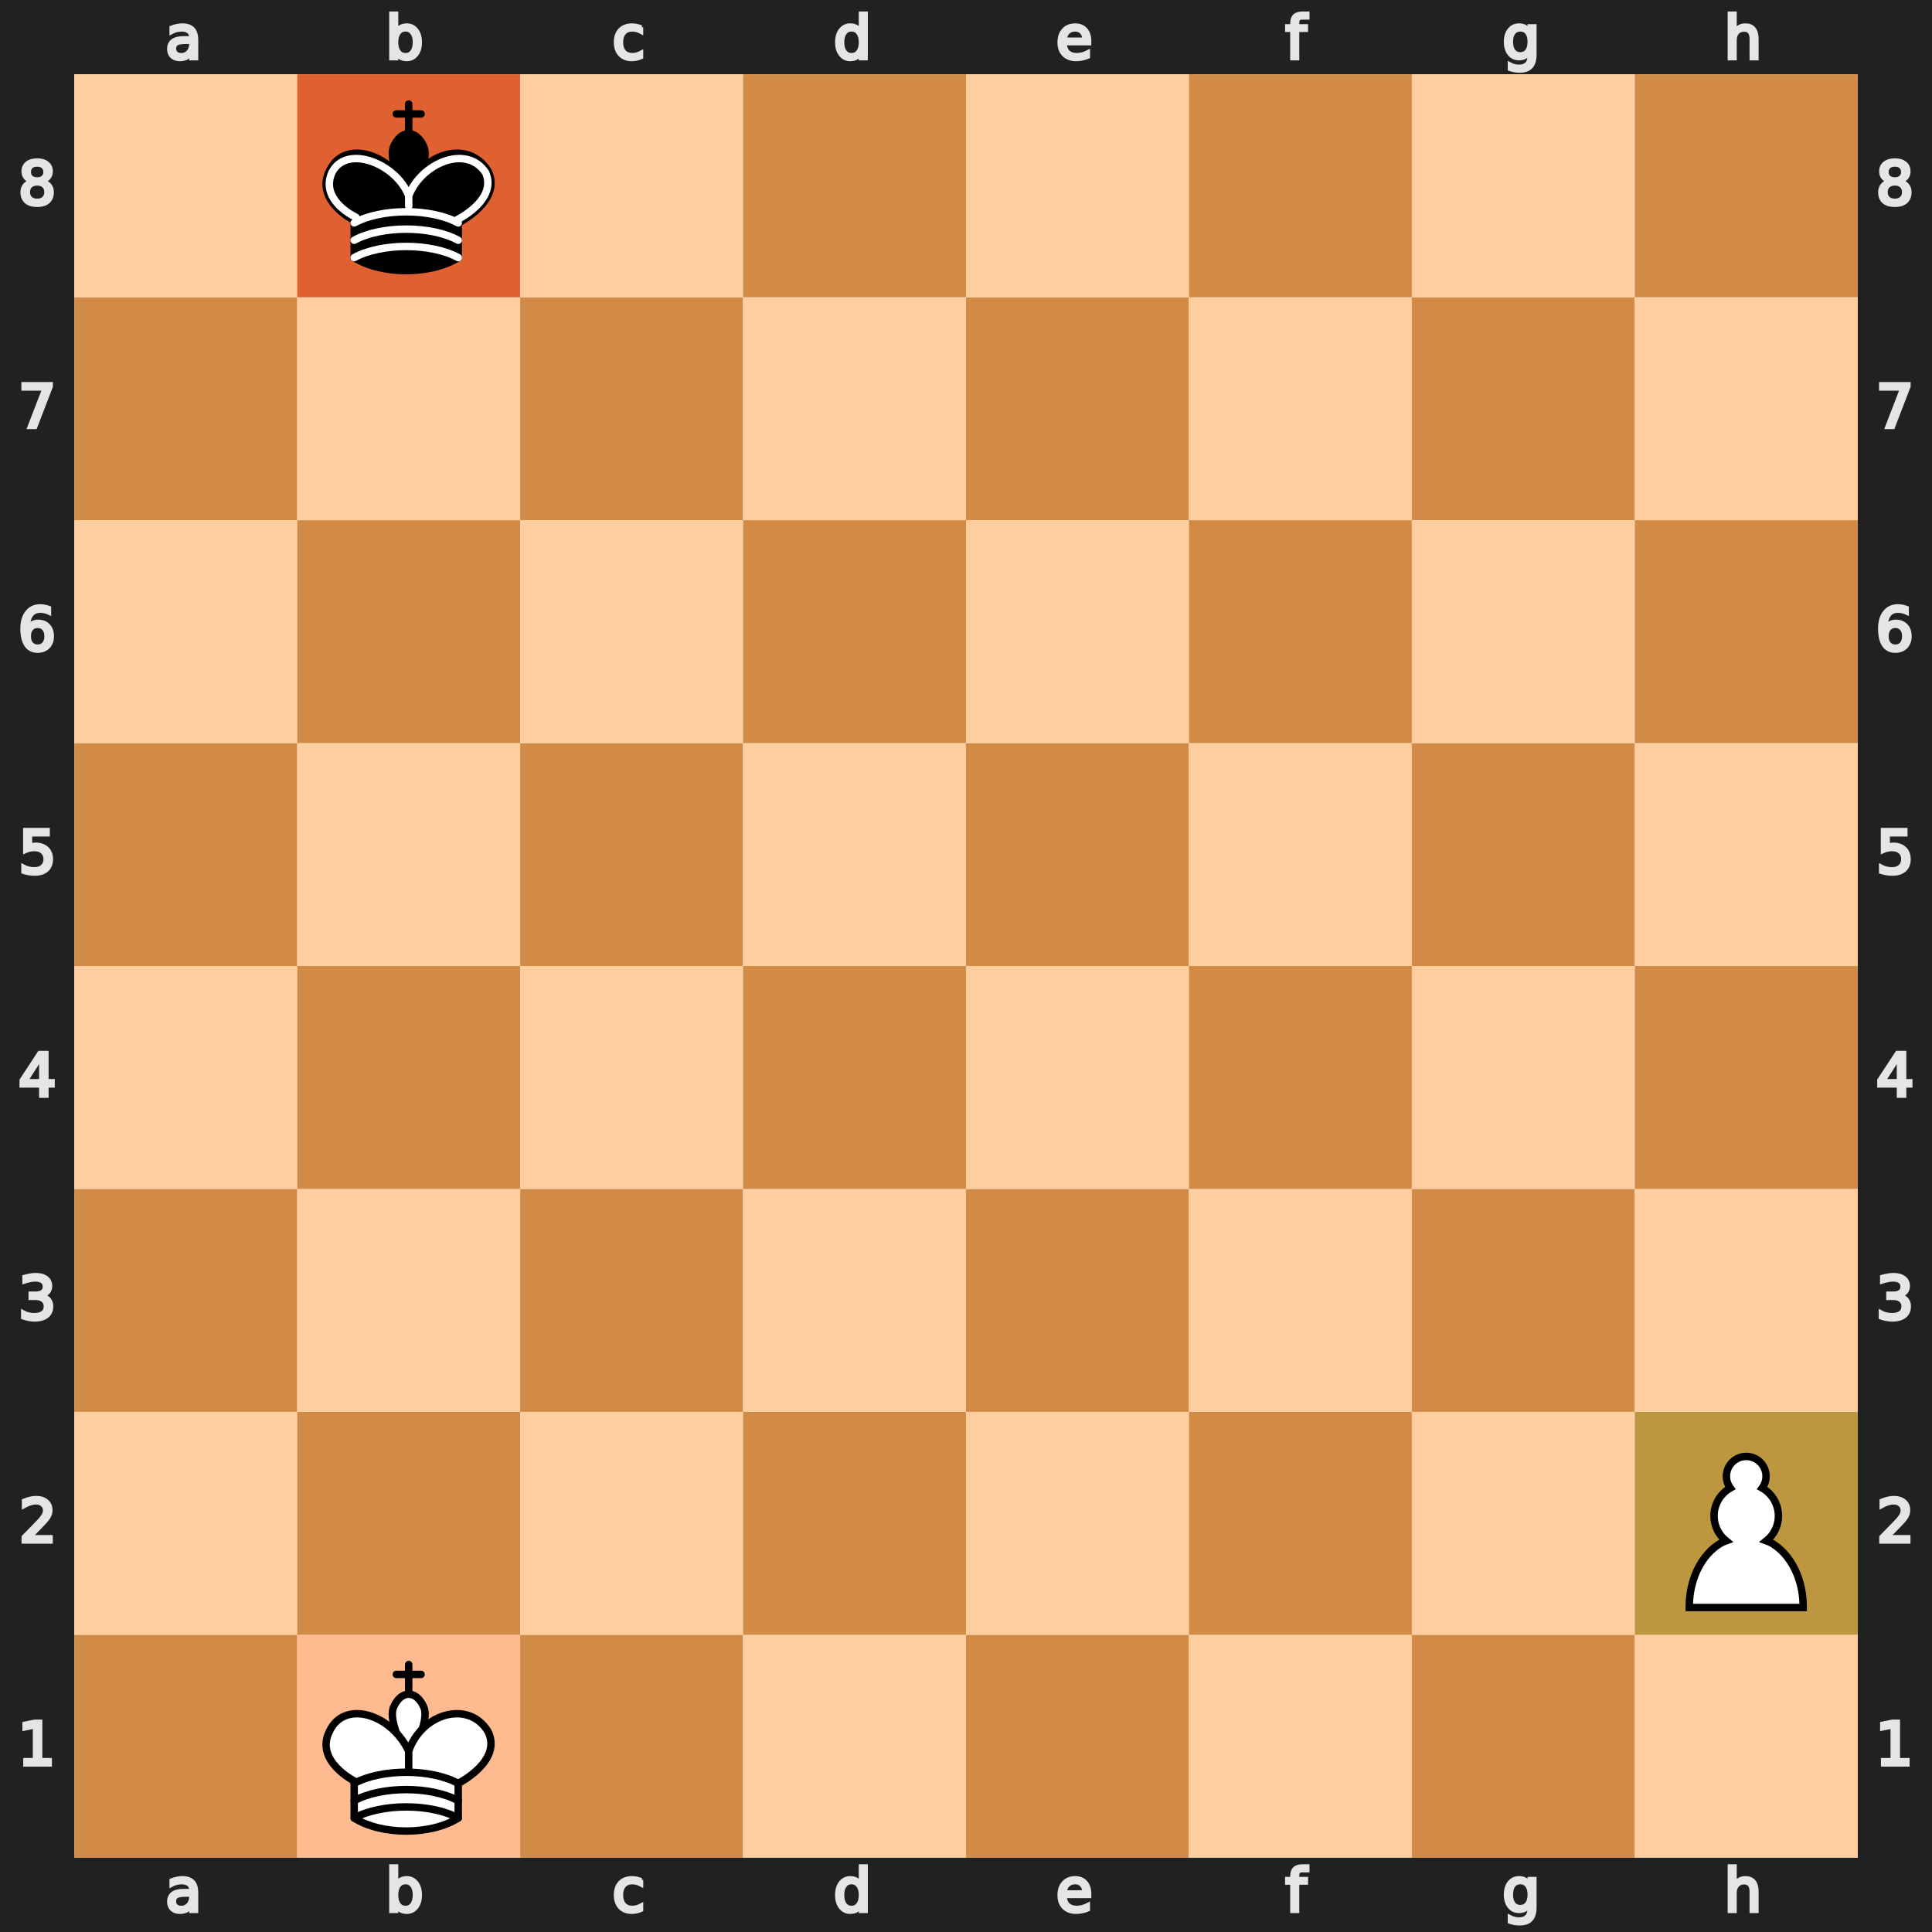
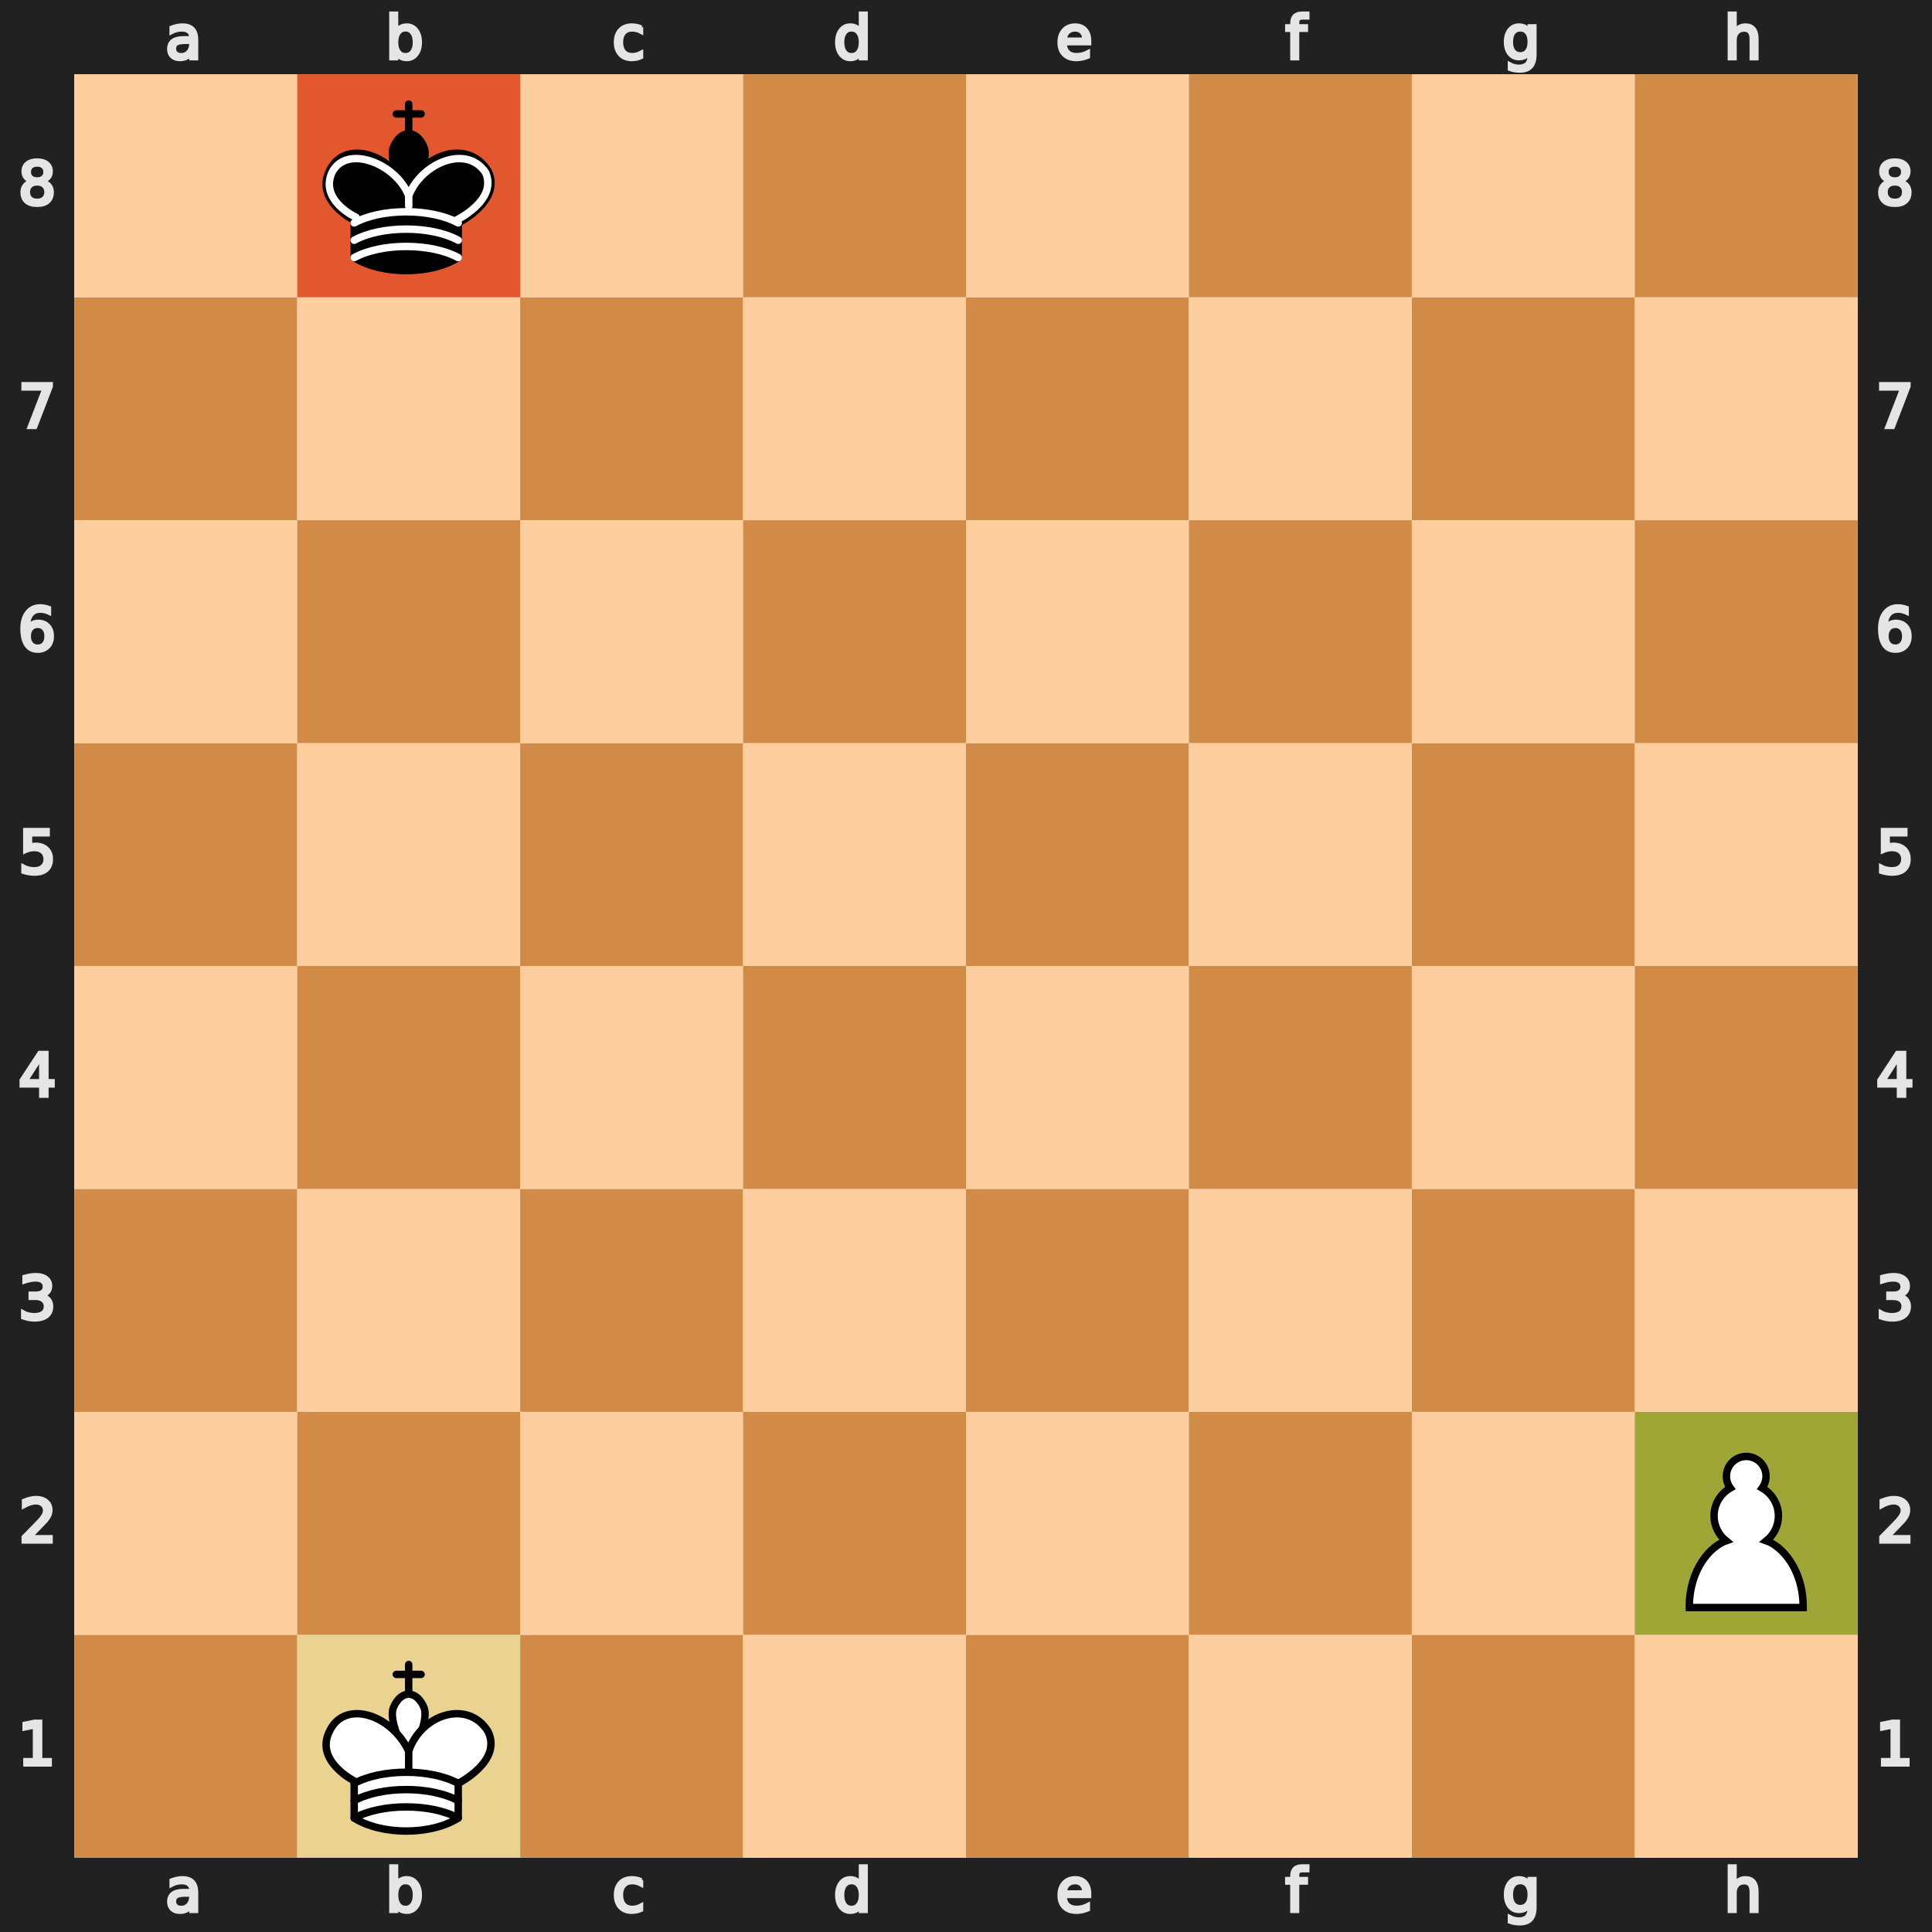
<svg xmlns="http://www.w3.org/2000/svg" xmlns:xlink="http://www.w3.org/1999/xlink" viewBox="0 0 390 390">
  <defs>
    <g id="white-pawn" class="white pawn">
      <path d="M22.5 9c-2.21 0-4 1.79-4 4 0 .89.29 1.71.78 2.38C17.33 16.5 16 18.59 16 21c0 2.03.94 3.84 2.41 5.03-3 1.06-7.41 5.55-7.41 13.47h23c0-7.92-4.41-12.41-7.41-13.47 1.47-1.19 2.41-3 2.41-5.03 0-2.41-1.33-4.5-3.28-5.62.49-.67.78-1.49.78-2.38 0-2.21-1.79-4-4-4z" fill="#fff" stroke="#000" stroke-width="1.5" stroke-linecap="round" />
    </g>
    <g id="white-king" class="white king" fill="none" fill-rule="evenodd" stroke="#000" stroke-width="1.5" stroke-linecap="round" stroke-linejoin="round">
      <path d="M22.5 11.63V6M20 8h5" stroke-linejoin="miter" />
      <path d="M22.5 25s4.5-7.5 3-10.5c0 0-1-2.5-3-2.5s-3 2.5-3 2.5c-1.5 3 3 10.5 3 10.5" fill="#fff" stroke-linecap="butt" stroke-linejoin="miter" />
      <path d="M11.5 37c5.5 3.5 15.5 3.5 21 0v-7s9-4.5 6-10.5c-4-6.5-13.5-3.5-16 4V27v-3.5c-3.5-7.5-13-10.5-16-4-3 6 5 10 5 10V37z" fill="#fff" />
      <path d="M11.5 30c5.5-3 15.5-3 21 0m-21 3.5c5.5-3 15.5-3 21 0m-21 3.5c5.5-3 15.5-3 21 0" />
    </g>
    <g id="black-king" class="black king" fill="none" fill-rule="evenodd" stroke="#000" stroke-width="1.5" stroke-linecap="round" stroke-linejoin="round">
      <path d="M22.5 11.63V6" stroke-linejoin="miter" />
      <path d="M22.5 25s4.5-7.5 3-10.5c0 0-1-2.5-3-2.5s-3 2.5-3 2.5c-1.5 3 3 10.5 3 10.5" fill="#000" stroke-linecap="butt" stroke-linejoin="miter" />
      <path d="M11.5 37c5.5 3.5 15.5 3.5 21 0v-7s9-4.5 6-10.5c-4-6.5-13.5-3.5-16 4V27v-3.5c-3.5-7.5-13-10.5-16-4-3 6 5 10 5 10V37z" fill="#000" />
      <path d="M20 8h5" stroke-linejoin="miter" />
      <path d="M32 29.5s8.5-4 6.03-9.65C34.15 14 25 18 22.5 24.5l.01 2.1-.01-2.1C20 18 9.906 14 6.997 19.85c-2.497 5.65 4.853 9 4.853 9M11.5 30c5.5-3 15.5-3 21 0m-21 3.5c5.5-3 15.5-3 21 0m-21 3.5c5.5-3 15.5-3 21 0" stroke="#fff" />
    </g>
  </defs>
  <rect x="7.5" y="7.5" width="375" height="375" fill="none" stroke="#212121" stroke-width="15" />
  <g transform="translate(20, 1) scale(0.75, 0.75)" fill="#e5e5e5" stroke="#e5e5e5">
    <path d="M23.328 10.016q-1.742 0-2.414.398-.672.398-.672 1.36 0 .765.5 1.218.508.445 1.375.445 1.196 0 1.914-.843.727-.852.727-2.258v-.32zm2.867-.594v4.992h-1.437v-1.328q-.492.797-1.227 1.18-.734.375-1.797.375-1.343 0-2.14-.75-.79-.758-.79-2.024 0-1.476.985-2.226.992-.75 2.953-.75h2.016V8.75q0-.992-.656-1.531-.649-.547-1.829-.547-.75 0-1.46.18-.711.18-1.368.539V6.062q.79-.304 1.532-.453.742-.156 1.445-.156 1.898 0 2.836.984.937.985.937 2.985z" />
  </g>
  <g transform="translate(20, 375) scale(0.75, 0.75)" fill="#e5e5e5" stroke="#e5e5e5">
    <path d="M23.328 10.016q-1.742 0-2.414.398-.672.398-.672 1.36 0 .765.5 1.218.508.445 1.375.445 1.196 0 1.914-.843.727-.852.727-2.258v-.32zm2.867-.594v4.992h-1.437v-1.328q-.492.797-1.227 1.18-.734.375-1.797.375-1.343 0-2.14-.75-.79-.758-.79-2.024 0-1.476.985-2.226.992-.75 2.953-.75h2.016V8.75q0-.992-.656-1.531-.649-.547-1.829-.547-.75 0-1.46.18-.711.18-1.368.539V6.062q.79-.304 1.532-.453.742-.156 1.445-.156 1.898 0 2.836.984.937.985.937 2.985z" />
  </g>
  <g transform="translate(65, 1) scale(0.75, 0.75)" fill="#e5e5e5" stroke="#e5e5e5">
    <path d="M24.922 10.047q0-1.586-.656-2.485-.649-.906-1.79-.906-1.14 0-1.796.906-.649.899-.649 2.485 0 1.586.649 2.492.656.898 1.797.898 1.14 0 1.789-.898.656-.906.656-2.492zm-4.89-3.055q.452-.781 1.14-1.156.695-.383 1.656-.383 1.594 0 2.586 1.266 1 1.265 1 3.328 0 2.062-1 3.328-.992 1.266-2.586 1.266-.96 0-1.656-.375-.688-.383-1.14-1.164v1.312h-1.446V2.258h1.445z" />
  </g>
  <g transform="translate(65, 375) scale(0.75, 0.75)" fill="#e5e5e5" stroke="#e5e5e5">
    <path d="M24.922 10.047q0-1.586-.656-2.485-.649-.906-1.79-.906-1.14 0-1.796.906-.649.899-.649 2.485 0 1.586.649 2.492.656.898 1.797.898 1.14 0 1.789-.898.656-.906.656-2.492zm-4.89-3.055q.452-.781 1.14-1.156.695-.383 1.656-.383 1.594 0 2.586 1.266 1 1.265 1 3.328 0 2.062-1 3.328-.992 1.266-2.586 1.266-.96 0-1.656-.375-.688-.383-1.14-1.164v1.312h-1.446V2.258h1.445z" />
  </g>
  <g transform="translate(110, 1) scale(0.75, 0.75)" fill="#e5e5e5" stroke="#e5e5e5">
    <path d="M25.96 6v1.344q-.608-.336-1.226-.5-.609-.172-1.234-.172-1.398 0-2.172.89-.773.883-.773 2.485 0 1.601.773 2.492.774.883 2.172.883.625 0 1.234-.164.618-.172 1.227-.508v1.328q-.602.281-1.25.422-.64.14-1.367.14-1.977 0-3.14-1.242-1.165-1.242-1.165-3.351 0-2.14 1.172-3.367 1.18-1.227 3.227-1.227.664 0 1.296.14.633.134 1.227.407z" />
  </g>
  <g transform="translate(110, 375) scale(0.75, 0.75)" fill="#e5e5e5" stroke="#e5e5e5">
    <path d="M25.96 6v1.344q-.608-.336-1.226-.5-.609-.172-1.234-.172-1.398 0-2.172.89-.773.883-.773 2.485 0 1.601.773 2.492.774.883 2.172.883.625 0 1.234-.164.618-.172 1.227-.508v1.328q-.602.281-1.25.422-.64.14-1.367.14-1.977 0-3.14-1.242-1.165-1.242-1.165-3.351 0-2.14 1.172-3.367 1.18-1.227 3.227-1.227.664 0 1.296.14.633.134 1.227.407z" />
  </g>
  <g transform="translate(155, 1) scale(0.75, 0.75)" fill="#e5e5e5" stroke="#e5e5e5">
    <path d="M24.973 6.992V2.258h1.437v12.156h-1.437v-1.312q-.453.78-1.149 1.164-.687.375-1.656.375-1.586 0-2.586-1.266-.992-1.266-.992-3.328 0-2.063.992-3.328 1-1.266 2.586-1.266.969 0 1.656.383.696.375 1.149 1.156zm-4.899 3.055q0 1.586.649 2.492.656.898 1.797.898 1.14 0 1.796-.898.657-.906.657-2.492 0-1.586-.657-2.485-.656-.906-1.796-.906-1.141 0-1.797.906-.649.899-.649 2.485z" />
  </g>
  <g transform="translate(155, 375) scale(0.75, 0.75)" fill="#e5e5e5" stroke="#e5e5e5">
    <path d="M24.973 6.992V2.258h1.437v12.156h-1.437v-1.312q-.453.78-1.149 1.164-.687.375-1.656.375-1.586 0-2.586-1.266-.992-1.266-.992-3.328 0-2.063.992-3.328 1-1.266 2.586-1.266.969 0 1.656.383.696.375 1.149 1.156zm-4.899 3.055q0 1.586.649 2.492.656.898 1.797.898 1.14 0 1.796-.898.657-.906.657-2.492 0-1.586-.657-2.485-.656-.906-1.796-.906-1.141 0-1.797.906-.649.899-.649 2.485z" />
  </g>
  <g transform="translate(200, 1) scale(0.75, 0.75)" fill="#e5e5e5" stroke="#e5e5e5">
    <path d="M26.555 9.68v.703h-6.61q.094 1.484.89 2.265.806.774 2.235.774.828 0 1.602-.203.781-.203 1.547-.61v1.36q-.774.328-1.586.5-.813.172-1.649.172-2.093 0-3.32-1.22-1.219-1.218-1.219-3.296 0-2.148 1.157-3.406 1.164-1.266 3.132-1.266 1.766 0 2.79 1.14 1.03 1.134 1.03 3.087zm-1.438-.422q-.015-1.18-.664-1.883-.64-.703-1.703-.703-1.203 0-1.93.68-.718.68-.828 1.914z" />
  </g>
  <g transform="translate(200, 375) scale(0.75, 0.75)" fill="#e5e5e5" stroke="#e5e5e5">
    <path d="M26.555 9.68v.703h-6.61q.094 1.484.89 2.265.806.774 2.235.774.828 0 1.602-.203.781-.203 1.547-.61v1.36q-.774.328-1.586.5-.813.172-1.649.172-2.093 0-3.32-1.22-1.219-1.218-1.219-3.296 0-2.148 1.157-3.406 1.164-1.266 3.132-1.266 1.766 0 2.79 1.14 1.03 1.134 1.03 3.087zm-1.438-.422q-.015-1.18-.664-1.883-.64-.703-1.703-.703-1.203 0-1.93.68-.718.68-.828 1.914z" />
  </g>
  <g transform="translate(245, 1) scale(0.75, 0.75)" fill="#e5e5e5" stroke="#e5e5e5">
    <path d="M25.285 2.258v1.195H23.91q-.773 0-1.078.313-.297.312-.297 1.125v.773h2.367v1.117h-2.367v7.633H21.09V6.781h-1.375V5.664h1.375v-.61q0-1.46.68-2.124.68-.672 2.156-.672z" />
  </g>
  <g transform="translate(245, 375) scale(0.75, 0.75)" fill="#e5e5e5" stroke="#e5e5e5">
    <path d="M25.285 2.258v1.195H23.91q-.773 0-1.078.313-.297.312-.297 1.125v.773h2.367v1.117h-2.367v7.633H21.09V6.781h-1.375V5.664h1.375v-.61q0-1.46.68-2.124.68-.672 2.156-.672z" />
  </g>
  <g transform="translate(290, 1) scale(0.75, 0.75)" fill="#e5e5e5" stroke="#e5e5e5">
    <path d="M24.973 9.937q0-1.562-.649-2.421-.64-.86-1.804-.86-1.157 0-1.805.86-.64.859-.64 2.421 0 1.555.64 2.415.648.859 1.805.859 1.164 0 1.804-.86.649-.859.649-2.414zm1.437 3.391q0 2.234-.992 3.32-.992 1.094-3.04 1.094-.757 0-1.429-.117-.672-.11-1.304-.344v-1.398q.632.344 1.25.508.617.164 1.257.164 1.414 0 2.118-.743.703-.734.703-2.226v-.711q-.446.773-1.141 1.156-.695.383-1.664.383-1.61 0-2.594-1.227-.984-1.226-.984-3.25 0-2.03.984-3.257.985-1.227 2.594-1.227.969 0 1.664.383t1.14 1.156V5.664h1.438z" />
  </g>
  <g transform="translate(290, 375) scale(0.75, 0.75)" fill="#e5e5e5" stroke="#e5e5e5">
    <path d="M24.973 9.937q0-1.562-.649-2.421-.64-.86-1.804-.86-1.157 0-1.805.86-.64.859-.64 2.421 0 1.555.64 2.415.648.859 1.805.859 1.164 0 1.804-.86.649-.859.649-2.414zm1.437 3.391q0 2.234-.992 3.32-.992 1.094-3.04 1.094-.757 0-1.429-.117-.672-.11-1.304-.344v-1.398q.632.344 1.25.508.617.164 1.257.164 1.414 0 2.118-.743.703-.734.703-2.226v-.711q-.446.773-1.141 1.156-.695.383-1.664.383-1.61 0-2.594-1.227-.984-1.226-.984-3.25 0-2.03.984-3.257.985-1.227 2.594-1.227.969 0 1.664.383t1.14 1.156V5.664h1.438z" />
  </g>
  <g transform="translate(335, 1) scale(0.75, 0.75)" fill="#e5e5e5" stroke="#e5e5e5">
    <path d="M26.164 9.133v5.281h-1.437V9.18q0-1.243-.485-1.86-.484-.617-1.453-.617-1.164 0-1.836.742-.672.742-.672 2.024v4.945h-1.445V2.258h1.445v4.765q.516-.789 1.211-1.18.703-.39 1.617-.39 1.508 0 2.282.938.773.93.773 2.742z" />
  </g>
  <g transform="translate(335, 375) scale(0.75, 0.75)" fill="#e5e5e5" stroke="#e5e5e5">
    <path d="M26.164 9.133v5.281h-1.437V9.18q0-1.243-.485-1.86-.484-.617-1.453-.617-1.164 0-1.836.742-.672.742-.672 2.024v4.945h-1.445V2.258h1.445v4.765q.516-.789 1.211-1.18.703-.39 1.617-.39 1.508 0 2.282.938.773.93.773 2.742z" />
  </g>
  <g transform="translate(0, 335) scale(0.75, 0.75)" fill="#e5e5e5" stroke="#e5e5e5">
    <path d="M6.754 26.996h2.578v-8.898l-2.805.562v-1.437l2.79-.563h1.578v10.336h2.578v1.328h-6.72z" />
  </g>
  <g transform="translate(375, 335) scale(0.75, 0.75)" fill="#e5e5e5" stroke="#e5e5e5">
    <path d="M6.754 26.996h2.578v-8.898l-2.805.562v-1.437l2.79-.563h1.578v10.336h2.578v1.328h-6.72z" />
  </g>
  <g transform="translate(0, 290) scale(0.75, 0.75)" fill="#e5e5e5" stroke="#e5e5e5">
    <path d="M8.195 26.996h5.508v1.328H6.297v-1.328q.898-.93 2.445-2.492 1.555-1.57 1.953-2.024.758-.851 1.055-1.437.305-.594.305-1.164 0-.93-.657-1.516-.648-.586-1.695-.586-.742 0-1.57.258-.82.258-1.758.781v-1.593q.953-.383 1.781-.578.828-.196 1.516-.196 1.812 0 2.89.906 1.079.907 1.079 2.422 0 .72-.274 1.368-.265.64-.976 1.515-.196.227-1.243 1.313-1.046 1.078-2.953 3.023z" />
  </g>
  <g transform="translate(375, 290) scale(0.75, 0.75)" fill="#e5e5e5" stroke="#e5e5e5">
    <path d="M8.195 26.996h5.508v1.328H6.297v-1.328q.898-.93 2.445-2.492 1.555-1.57 1.953-2.024.758-.851 1.055-1.437.305-.594.305-1.164 0-.93-.657-1.516-.648-.586-1.695-.586-.742 0-1.57.258-.82.258-1.758.781v-1.593q.953-.383 1.781-.578.828-.196 1.516-.196 1.812 0 2.89.906 1.079.907 1.079 2.422 0 .72-.274 1.368-.265.64-.976 1.515-.196.227-1.243 1.313-1.046 1.078-2.953 3.023z" />
  </g>
  <g transform="translate(0, 245) scale(0.75, 0.75)" fill="#e5e5e5" stroke="#e5e5e5">
    <path d="M11.434 22.035q1.132.242 1.765 1.008.64.766.64 1.89 0 1.727-1.187 2.672-1.187.946-3.375.946-.734 0-1.515-.149-.774-.14-1.602-.43V26.45q.656.383 1.438.578.78.196 1.632.196 1.485 0 2.258-.586.782-.586.782-1.703 0-1.032-.727-1.61-.719-.586-2.008-.586h-1.36v-1.297h1.423q1.164 0 1.78-.46.618-.47.618-1.344 0-.899-.64-1.375-.633-.485-1.82-.485-.65 0-1.391.141-.743.14-1.633.437V16.95q.898-.25 1.68-.375.788-.125 1.484-.125 1.797 0 2.844.82 1.046.813 1.046 2.204 0 .968-.554 1.64-.555.664-1.578.922z" />
  </g>
  <g transform="translate(375, 245) scale(0.75, 0.75)" fill="#e5e5e5" stroke="#e5e5e5">
    <path d="M11.434 22.035q1.132.242 1.765 1.008.64.766.64 1.89 0 1.727-1.187 2.672-1.187.946-3.375.946-.734 0-1.515-.149-.774-.14-1.602-.43V26.45q.656.383 1.438.578.78.196 1.632.196 1.485 0 2.258-.586.782-.586.782-1.703 0-1.032-.727-1.61-.719-.586-2.008-.586h-1.36v-1.297h1.423q1.164 0 1.78-.46.618-.47.618-1.344 0-.899-.64-1.375-.633-.485-1.82-.485-.65 0-1.391.141-.743.14-1.633.437V16.95q.898-.25 1.68-.375.788-.125 1.484-.125 1.797 0 2.844.82 1.046.813 1.046 2.204 0 .968-.554 1.64-.555.664-1.578.922z" />
  </g>
  <g transform="translate(0, 200) scale(0.75, 0.75)" fill="#e5e5e5" stroke="#e5e5e5">
    <path d="M11.016 18.035L7.03 24.262h3.985zm-.414-1.375h1.984v7.602h1.664v1.312h-1.664v2.75h-1.57v-2.75H5.75v-1.523z" />
  </g>
  <g transform="translate(375, 200) scale(0.75, 0.75)" fill="#e5e5e5" stroke="#e5e5e5">
    <path d="M11.016 18.035L7.03 24.262h3.985zm-.414-1.375h1.984v7.602h1.664v1.312h-1.664v2.75h-1.57v-2.75H5.75v-1.523z" />
  </g>
  <g transform="translate(0, 155) scale(0.75, 0.75)" fill="#e5e5e5" stroke="#e5e5e5">
    <path d="M6.719 16.66h6.195v1.328h-4.75v2.86q.344-.118.688-.172.343-.063.687-.063 1.953 0 3.094 1.07 1.14 1.07 1.14 2.899 0 1.883-1.171 2.93-1.172 1.039-3.305 1.039-.735 0-1.5-.125-.758-.125-1.57-.375v-1.586q.703.383 1.453.57.75.188 1.586.188 1.351 0 2.14-.711.79-.711.79-1.93 0-1.219-.79-1.93-.789-.71-2.14-.71-.633 0-1.266.14-.625.14-1.281.438z" />
  </g>
  <g transform="translate(375, 155) scale(0.75, 0.75)" fill="#e5e5e5" stroke="#e5e5e5">
    <path d="M6.719 16.66h6.195v1.328h-4.75v2.86q.344-.118.688-.172.343-.063.687-.063 1.953 0 3.094 1.07 1.14 1.07 1.14 2.899 0 1.883-1.171 2.93-1.172 1.039-3.305 1.039-.735 0-1.5-.125-.758-.125-1.57-.375v-1.586q.703.383 1.453.57.75.188 1.586.188 1.351 0 2.14-.711.79-.711.79-1.93 0-1.219-.79-1.93-.789-.71-2.14-.71-.633 0-1.266.14-.625.14-1.281.438z" />
  </g>
  <g transform="translate(0, 110) scale(0.75, 0.75)" fill="#e5e5e5" stroke="#e5e5e5">
    <path d="M10.137 21.863q-1.063 0-1.688.727-.617.726-.617 1.992 0 1.258.617 1.992.625.727 1.688.727 1.062 0 1.68-.727.624-.734.624-1.992 0-1.266-.625-1.992-.617-.727-1.68-.727zm3.133-4.945v1.437q-.594-.28-1.204-.43-.601-.148-1.195-.148-1.562 0-2.39 1.055-.82 1.055-.938 3.188.46-.68 1.156-1.04.696-.367 1.531-.367 1.758 0 2.774 1.07 1.023 1.063 1.023 2.899 0 1.797-1.062 2.883-1.063 1.086-2.828 1.086-2.024 0-3.094-1.547-1.07-1.555-1.07-4.5 0-2.766 1.312-4.406 1.313-1.649 3.524-1.649.593 0 1.195.117.61.118 1.266.352z" />
  </g>
  <g transform="translate(375, 110) scale(0.75, 0.75)" fill="#e5e5e5" stroke="#e5e5e5">
    <path d="M10.137 21.863q-1.063 0-1.688.727-.617.726-.617 1.992 0 1.258.617 1.992.625.727 1.688.727 1.062 0 1.68-.727.624-.734.624-1.992 0-1.266-.625-1.992-.617-.727-1.68-.727zm3.133-4.945v1.437q-.594-.28-1.204-.43-.601-.148-1.195-.148-1.562 0-2.39 1.055-.82 1.055-.938 3.188.46-.68 1.156-1.04.696-.367 1.531-.367 1.758 0 2.774 1.07 1.023 1.063 1.023 2.899 0 1.797-1.062 2.883-1.063 1.086-2.828 1.086-2.024 0-3.094-1.547-1.07-1.555-1.07-4.5 0-2.766 1.312-4.406 1.313-1.649 3.524-1.649.593 0 1.195.117.61.118 1.266.352z" />
  </g>
  <g transform="translate(0, 65) scale(0.75, 0.75)" fill="#e5e5e5" stroke="#e5e5e5">
    <path d="M6.25 16.66h7.5v.672L9.516 28.324H7.867l3.985-10.336H6.25z" />
  </g>
  <g transform="translate(375, 65) scale(0.75, 0.75)" fill="#e5e5e5" stroke="#e5e5e5">
    <path d="M6.25 16.66h7.5v.672L9.516 28.324H7.867l3.985-10.336H6.25z" />
  </g>
  <g transform="translate(0, 20) scale(0.75, 0.75)" fill="#e5e5e5" stroke="#e5e5e5">
    <path d="M10 22.785q-1.125 0-1.773.602-.641.601-.641 1.656t.64 1.656q.649.602 1.774.602t1.773-.602q.649-.61.649-1.656 0-1.055-.649-1.656-.64-.602-1.773-.602zm-1.578-.672q-1.016-.25-1.586-.945-.563-.695-.563-1.695 0-1.399.993-2.211 1-.813 2.734-.813 1.742 0 2.734.813.993.812.993 2.21 0 1-.57 1.696-.563.695-1.571.945 1.14.266 1.773 1.04.641.773.641 1.89 0 1.695-1.04 2.602-1.03.906-2.96.906t-2.969-.906Q6 26.738 6 25.043q0-1.117.64-1.89.641-.774 1.782-1.04zm-.578-2.492q0 .906.562 1.414.57.508 1.594.508 1.016 0 1.586-.508.578-.508.578-1.414 0-.906-.578-1.414-.57-.508-1.586-.508-1.023 0-1.594.508-.562.508-.562 1.414z" />
  </g>
  <g transform="translate(375, 20) scale(0.75, 0.75)" fill="#e5e5e5" stroke="#e5e5e5">
    <path d="M10 22.785q-1.125 0-1.773.602-.641.601-.641 1.656t.64 1.656q.649.602 1.774.602t1.773-.602q.649-.61.649-1.656 0-1.055-.649-1.656-.64-.602-1.773-.602zm-1.578-.672q-1.016-.25-1.586-.945-.563-.695-.563-1.695 0-1.399.993-2.211 1-.813 2.734-.813 1.742 0 2.734.813.993.812.993 2.21 0 1-.57 1.696-.563.695-1.571.945 1.14.266 1.773 1.04.641.773.641 1.89 0 1.695-1.04 2.602-1.03.906-2.96.906t-2.969-.906Q6 26.738 6 25.043q0-1.117.64-1.89.641-.774 1.782-1.04zm-.578-2.492q0 .906.562 1.414.57.508 1.594.508 1.016 0 1.586-.508.578-.508.578-1.414 0-.906-.578-1.414-.57-.508-1.586-.508-1.023 0-1.594.508-.562.508-.562 1.414z" />
  </g>
  <rect x="15" y="330" width="45" height="45" class="square dark a1" stroke="none" fill="#d18b47" />
  <rect x="15" y="330" width="45" height="45" stroke="none" fill="rgba(255, 0, 0, 0.0)" />
  <rect x="60" y="330" width="45" height="45" class="square light b1" stroke="none" fill="#ffce9e" />
-   <rect x="60" y="330" width="45" height="45" stroke="none" fill="rgba(255, 0, 0, 0.097)" />
+   <rect x="60" y="330" width="45" height="45" stroke="none" fill="rgba(0, 255, 0, 0.085)" />
  <rect x="105" y="330" width="45" height="45" class="square dark c1" stroke="none" fill="#d18b47" />
  <rect x="105" y="330" width="45" height="45" stroke="none" fill="rgba(255, 0, 0, 0.0)" />
  <rect x="150" y="330" width="45" height="45" class="square light d1" stroke="none" fill="#ffce9e" />
  <rect x="150" y="330" width="45" height="45" stroke="none" fill="rgba(255, 0, 0, 0.0)" />
  <rect x="195" y="330" width="45" height="45" class="square dark e1" stroke="none" fill="#d18b47" />
  <rect x="195" y="330" width="45" height="45" stroke="none" fill="rgba(255, 0, 0, 0.0)" />
  <rect x="240" y="330" width="45" height="45" class="square light f1" stroke="none" fill="#ffce9e" />
  <rect x="240" y="330" width="45" height="45" stroke="none" fill="rgba(255, 0, 0, 0.0)" />
  <rect x="285" y="330" width="45" height="45" class="square dark g1" stroke="none" fill="#d18b47" />
  <rect x="285" y="330" width="45" height="45" stroke="none" fill="rgba(255, 0, 0, 0.0)" />
  <rect x="330" y="330" width="45" height="45" class="square light h1" stroke="none" fill="#ffce9e" />
  <rect x="330" y="330" width="45" height="45" stroke="none" fill="rgba(255, 0, 0, 0.0)" />
  <rect x="15" y="285" width="45" height="45" class="square light a2" stroke="none" fill="#ffce9e" />
  <rect x="15" y="285" width="45" height="45" stroke="none" fill="rgba(255, 0, 0, 0.0)" />
  <rect x="60" y="285" width="45" height="45" class="square dark b2" stroke="none" fill="#d18b47" />
  <rect x="60" y="285" width="45" height="45" stroke="none" fill="rgba(255, 0, 0, 0.0)" />
  <rect x="105" y="285" width="45" height="45" class="square light c2" stroke="none" fill="#ffce9e" />
  <rect x="105" y="285" width="45" height="45" stroke="none" fill="rgba(255, 0, 0, 0.0)" />
  <rect x="150" y="285" width="45" height="45" class="square dark d2" stroke="none" fill="#d18b47" />
  <rect x="150" y="285" width="45" height="45" stroke="none" fill="rgba(255, 0, 0, 0.0)" />
  <rect x="195" y="285" width="45" height="45" class="square light e2" stroke="none" fill="#ffce9e" />
  <rect x="195" y="285" width="45" height="45" stroke="none" fill="rgba(255, 0, 0, 0.0)" />
  <rect x="240" y="285" width="45" height="45" class="square dark f2" stroke="none" fill="#d18b47" />
  <rect x="240" y="285" width="45" height="45" stroke="none" fill="rgba(255, 0, 0, 0.0)" />
  <rect x="285" y="285" width="45" height="45" class="square light g2" stroke="none" fill="#ffce9e" />
  <rect x="285" y="285" width="45" height="45" stroke="none" fill="rgba(255, 0, 0, 0.0)" />
  <rect x="330" y="285" width="45" height="45" class="square dark h2" stroke="none" fill="#d18b47" />
-   <rect x="330" y="285" width="45" height="45" stroke="none" fill="rgba(0, 255, 0, 0.104)" />
+   <rect x="330" y="285" width="45" height="45" stroke="none" fill="rgba(0, 255, 0, 0.236)" />
  <rect x="15" y="240" width="45" height="45" class="square dark a3" stroke="none" fill="#d18b47" />
  <rect x="15" y="240" width="45" height="45" stroke="none" fill="rgba(255, 0, 0, 0.0)" />
  <rect x="60" y="240" width="45" height="45" class="square light b3" stroke="none" fill="#ffce9e" />
  <rect x="60" y="240" width="45" height="45" stroke="none" fill="rgba(255, 0, 0, 0.0)" />
  <rect x="105" y="240" width="45" height="45" class="square dark c3" stroke="none" fill="#d18b47" />
  <rect x="105" y="240" width="45" height="45" stroke="none" fill="rgba(255, 0, 0, 0.0)" />
  <rect x="150" y="240" width="45" height="45" class="square light d3" stroke="none" fill="#ffce9e" />
  <rect x="150" y="240" width="45" height="45" stroke="none" fill="rgba(255, 0, 0, 0.0)" />
  <rect x="195" y="240" width="45" height="45" class="square dark e3" stroke="none" fill="#d18b47" />
  <rect x="195" y="240" width="45" height="45" stroke="none" fill="rgba(255, 0, 0, 0.0)" />
  <rect x="240" y="240" width="45" height="45" class="square light f3" stroke="none" fill="#ffce9e" />
  <rect x="240" y="240" width="45" height="45" stroke="none" fill="rgba(255, 0, 0, 0.0)" />
  <rect x="285" y="240" width="45" height="45" class="square dark g3" stroke="none" fill="#d18b47" />
  <rect x="285" y="240" width="45" height="45" stroke="none" fill="rgba(255, 0, 0, 0.0)" />
  <rect x="330" y="240" width="45" height="45" class="square light h3" stroke="none" fill="#ffce9e" />
  <rect x="330" y="240" width="45" height="45" stroke="none" fill="rgba(255, 0, 0, 0.0)" />
  <rect x="15" y="195" width="45" height="45" class="square light a4" stroke="none" fill="#ffce9e" />
  <rect x="15" y="195" width="45" height="45" stroke="none" fill="rgba(255, 0, 0, 0.0)" />
  <rect x="60" y="195" width="45" height="45" class="square dark b4" stroke="none" fill="#d18b47" />
  <rect x="60" y="195" width="45" height="45" stroke="none" fill="rgba(255, 0, 0, 0.0)" />
  <rect x="105" y="195" width="45" height="45" class="square light c4" stroke="none" fill="#ffce9e" />
  <rect x="105" y="195" width="45" height="45" stroke="none" fill="rgba(255, 0, 0, 0.0)" />
  <rect x="150" y="195" width="45" height="45" class="square dark d4" stroke="none" fill="#d18b47" />
  <rect x="150" y="195" width="45" height="45" stroke="none" fill="rgba(255, 0, 0, 0.0)" />
  <rect x="195" y="195" width="45" height="45" class="square light e4" stroke="none" fill="#ffce9e" />
  <rect x="195" y="195" width="45" height="45" stroke="none" fill="rgba(255, 0, 0, 0.0)" />
  <rect x="240" y="195" width="45" height="45" class="square dark f4" stroke="none" fill="#d18b47" />
  <rect x="240" y="195" width="45" height="45" stroke="none" fill="rgba(255, 0, 0, 0.0)" />
  <rect x="285" y="195" width="45" height="45" class="square light g4" stroke="none" fill="#ffce9e" />
  <rect x="285" y="195" width="45" height="45" stroke="none" fill="rgba(255, 0, 0, 0.0)" />
  <rect x="330" y="195" width="45" height="45" class="square dark h4" stroke="none" fill="#d18b47" />
  <rect x="330" y="195" width="45" height="45" stroke="none" fill="rgba(255, 0, 0, 0.0)" />
  <rect x="15" y="150" width="45" height="45" class="square dark a5" stroke="none" fill="#d18b47" />
  <rect x="15" y="150" width="45" height="45" stroke="none" fill="rgba(255, 0, 0, 0.0)" />
  <rect x="60" y="150" width="45" height="45" class="square light b5" stroke="none" fill="#ffce9e" />
  <rect x="60" y="150" width="45" height="45" stroke="none" fill="rgba(255, 0, 0, 0.0)" />
  <rect x="105" y="150" width="45" height="45" class="square dark c5" stroke="none" fill="#d18b47" />
  <rect x="105" y="150" width="45" height="45" stroke="none" fill="rgba(255, 0, 0, 0.0)" />
  <rect x="150" y="150" width="45" height="45" class="square light d5" stroke="none" fill="#ffce9e" />
  <rect x="150" y="150" width="45" height="45" stroke="none" fill="rgba(255, 0, 0, 0.0)" />
  <rect x="195" y="150" width="45" height="45" class="square dark e5" stroke="none" fill="#d18b47" />
  <rect x="195" y="150" width="45" height="45" stroke="none" fill="rgba(255, 0, 0, 0.0)" />
  <rect x="240" y="150" width="45" height="45" class="square light f5" stroke="none" fill="#ffce9e" />
  <rect x="240" y="150" width="45" height="45" stroke="none" fill="rgba(255, 0, 0, 0.0)" />
  <rect x="285" y="150" width="45" height="45" class="square dark g5" stroke="none" fill="#d18b47" />
  <rect x="285" y="150" width="45" height="45" stroke="none" fill="rgba(255, 0, 0, 0.0)" />
  <rect x="330" y="150" width="45" height="45" class="square light h5" stroke="none" fill="#ffce9e" />
  <rect x="330" y="150" width="45" height="45" stroke="none" fill="rgba(255, 0, 0, 0.0)" />
  <rect x="15" y="105" width="45" height="45" class="square light a6" stroke="none" fill="#ffce9e" />
  <rect x="15" y="105" width="45" height="45" stroke="none" fill="rgba(255, 0, 0, 0.0)" />
  <rect x="60" y="105" width="45" height="45" class="square dark b6" stroke="none" fill="#d18b47" />
  <rect x="60" y="105" width="45" height="45" stroke="none" fill="rgba(255, 0, 0, 0.0)" />
  <rect x="105" y="105" width="45" height="45" class="square light c6" stroke="none" fill="#ffce9e" />
  <rect x="105" y="105" width="45" height="45" stroke="none" fill="rgba(255, 0, 0, 0.0)" />
  <rect x="150" y="105" width="45" height="45" class="square dark d6" stroke="none" fill="#d18b47" />
  <rect x="150" y="105" width="45" height="45" stroke="none" fill="rgba(255, 0, 0, 0.0)" />
  <rect x="195" y="105" width="45" height="45" class="square light e6" stroke="none" fill="#ffce9e" />
  <rect x="195" y="105" width="45" height="45" stroke="none" fill="rgba(255, 0, 0, 0.0)" />
  <rect x="240" y="105" width="45" height="45" class="square dark f6" stroke="none" fill="#d18b47" />
  <rect x="240" y="105" width="45" height="45" stroke="none" fill="rgba(255, 0, 0, 0.0)" />
  <rect x="285" y="105" width="45" height="45" class="square light g6" stroke="none" fill="#ffce9e" />
  <rect x="285" y="105" width="45" height="45" stroke="none" fill="rgba(255, 0, 0, 0.0)" />
  <rect x="330" y="105" width="45" height="45" class="square dark h6" stroke="none" fill="#d18b47" />
  <rect x="330" y="105" width="45" height="45" stroke="none" fill="rgba(255, 0, 0, 0.0)" />
  <rect x="15" y="60" width="45" height="45" class="square dark a7" stroke="none" fill="#d18b47" />
  <rect x="15" y="60" width="45" height="45" stroke="none" fill="rgba(255, 0, 0, 0.0)" />
  <rect x="60" y="60" width="45" height="45" class="square light b7" stroke="none" fill="#ffce9e" />
  <rect x="60" y="60" width="45" height="45" stroke="none" fill="rgba(255, 0, 0, 0.0)" />
  <rect x="105" y="60" width="45" height="45" class="square dark c7" stroke="none" fill="#d18b47" />
  <rect x="105" y="60" width="45" height="45" stroke="none" fill="rgba(255, 0, 0, 0.0)" />
  <rect x="150" y="60" width="45" height="45" class="square light d7" stroke="none" fill="#ffce9e" />
  <rect x="150" y="60" width="45" height="45" stroke="none" fill="rgba(255, 0, 0, 0.0)" />
  <rect x="195" y="60" width="45" height="45" class="square dark e7" stroke="none" fill="#d18b47" />
  <rect x="195" y="60" width="45" height="45" stroke="none" fill="rgba(255, 0, 0, 0.0)" />
  <rect x="240" y="60" width="45" height="45" class="square light f7" stroke="none" fill="#ffce9e" />
  <rect x="240" y="60" width="45" height="45" stroke="none" fill="rgba(255, 0, 0, 0.0)" />
  <rect x="285" y="60" width="45" height="45" class="square dark g7" stroke="none" fill="#d18b47" />
  <rect x="285" y="60" width="45" height="45" stroke="none" fill="rgba(255, 0, 0, 0.0)" />
  <rect x="330" y="60" width="45" height="45" class="square light h7" stroke="none" fill="#ffce9e" />
  <rect x="330" y="60" width="45" height="45" stroke="none" fill="rgba(255, 0, 0, 0.0)" />
  <rect x="15" y="15" width="45" height="45" class="square light a8" stroke="none" fill="#ffce9e" />
  <rect x="15" y="15" width="45" height="45" stroke="none" fill="rgba(255, 0, 0, 0.0)" />
  <rect x="60" y="15" width="45" height="45" class="square dark b8" stroke="none" fill="#d18b47" />
-   <rect x="60" y="15" width="45" height="45" stroke="none" fill="rgba(255, 0, 0, 0.309)" />
+   <rect x="60" y="15" width="45" height="45" stroke="none" fill="rgba(255, 0, 0, 0.373)" />
  <rect x="105" y="15" width="45" height="45" class="square light c8" stroke="none" fill="#ffce9e" />
  <rect x="105" y="15" width="45" height="45" stroke="none" fill="rgba(255, 0, 0, 0.0)" />
  <rect x="150" y="15" width="45" height="45" class="square dark d8" stroke="none" fill="#d18b47" />
  <rect x="150" y="15" width="45" height="45" stroke="none" fill="rgba(255, 0, 0, 0.0)" />
  <rect x="195" y="15" width="45" height="45" class="square light e8" stroke="none" fill="#ffce9e" />
  <rect x="195" y="15" width="45" height="45" stroke="none" fill="rgba(255, 0, 0, 0.0)" />
  <rect x="240" y="15" width="45" height="45" class="square dark f8" stroke="none" fill="#d18b47" />
  <rect x="240" y="15" width="45" height="45" stroke="none" fill="rgba(255, 0, 0, 0.0)" />
  <rect x="285" y="15" width="45" height="45" class="square light g8" stroke="none" fill="#ffce9e" />
  <rect x="285" y="15" width="45" height="45" stroke="none" fill="rgba(255, 0, 0, 0.0)" />
  <rect x="330" y="15" width="45" height="45" class="square dark h8" stroke="none" fill="#d18b47" />
  <rect x="330" y="15" width="45" height="45" stroke="none" fill="rgba(255, 0, 0, 0.0)" />
  <use href="#white-king" xlink:href="#white-king" transform="translate(60, 330)" />
  <use href="#white-pawn" xlink:href="#white-pawn" transform="translate(330, 285)" />
  <use href="#black-king" xlink:href="#black-king" transform="translate(60, 15)" />
</svg>
